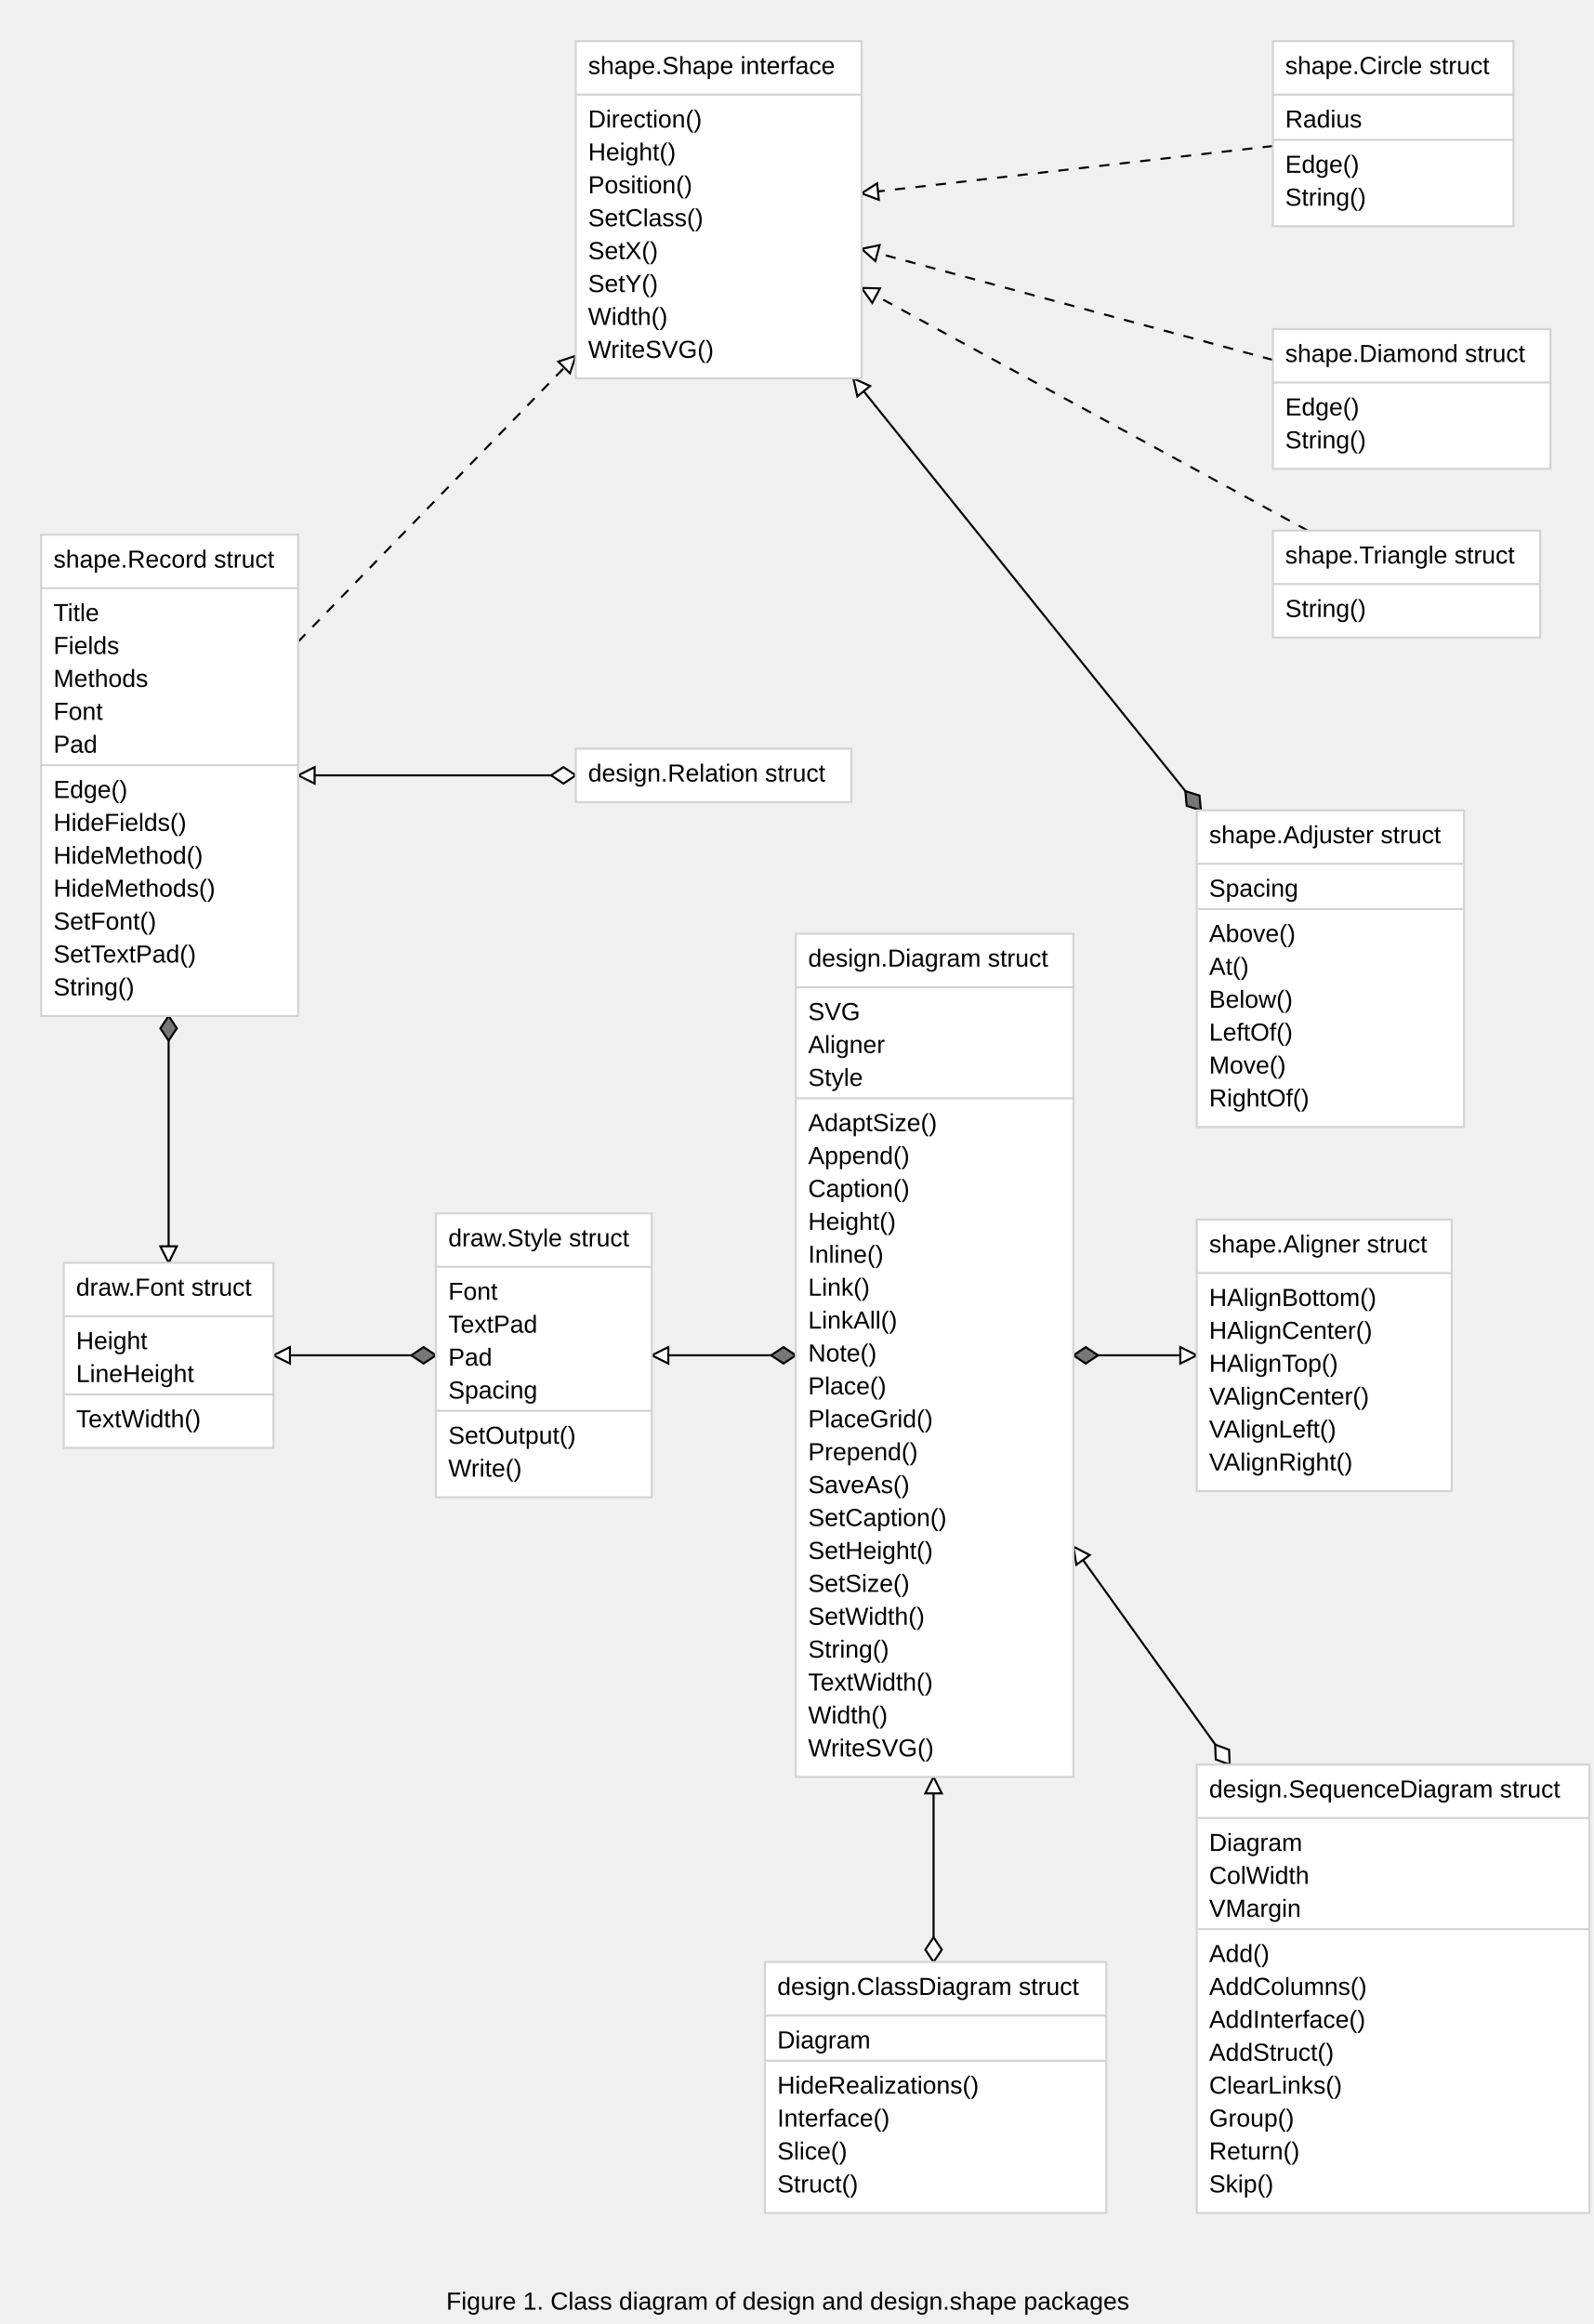
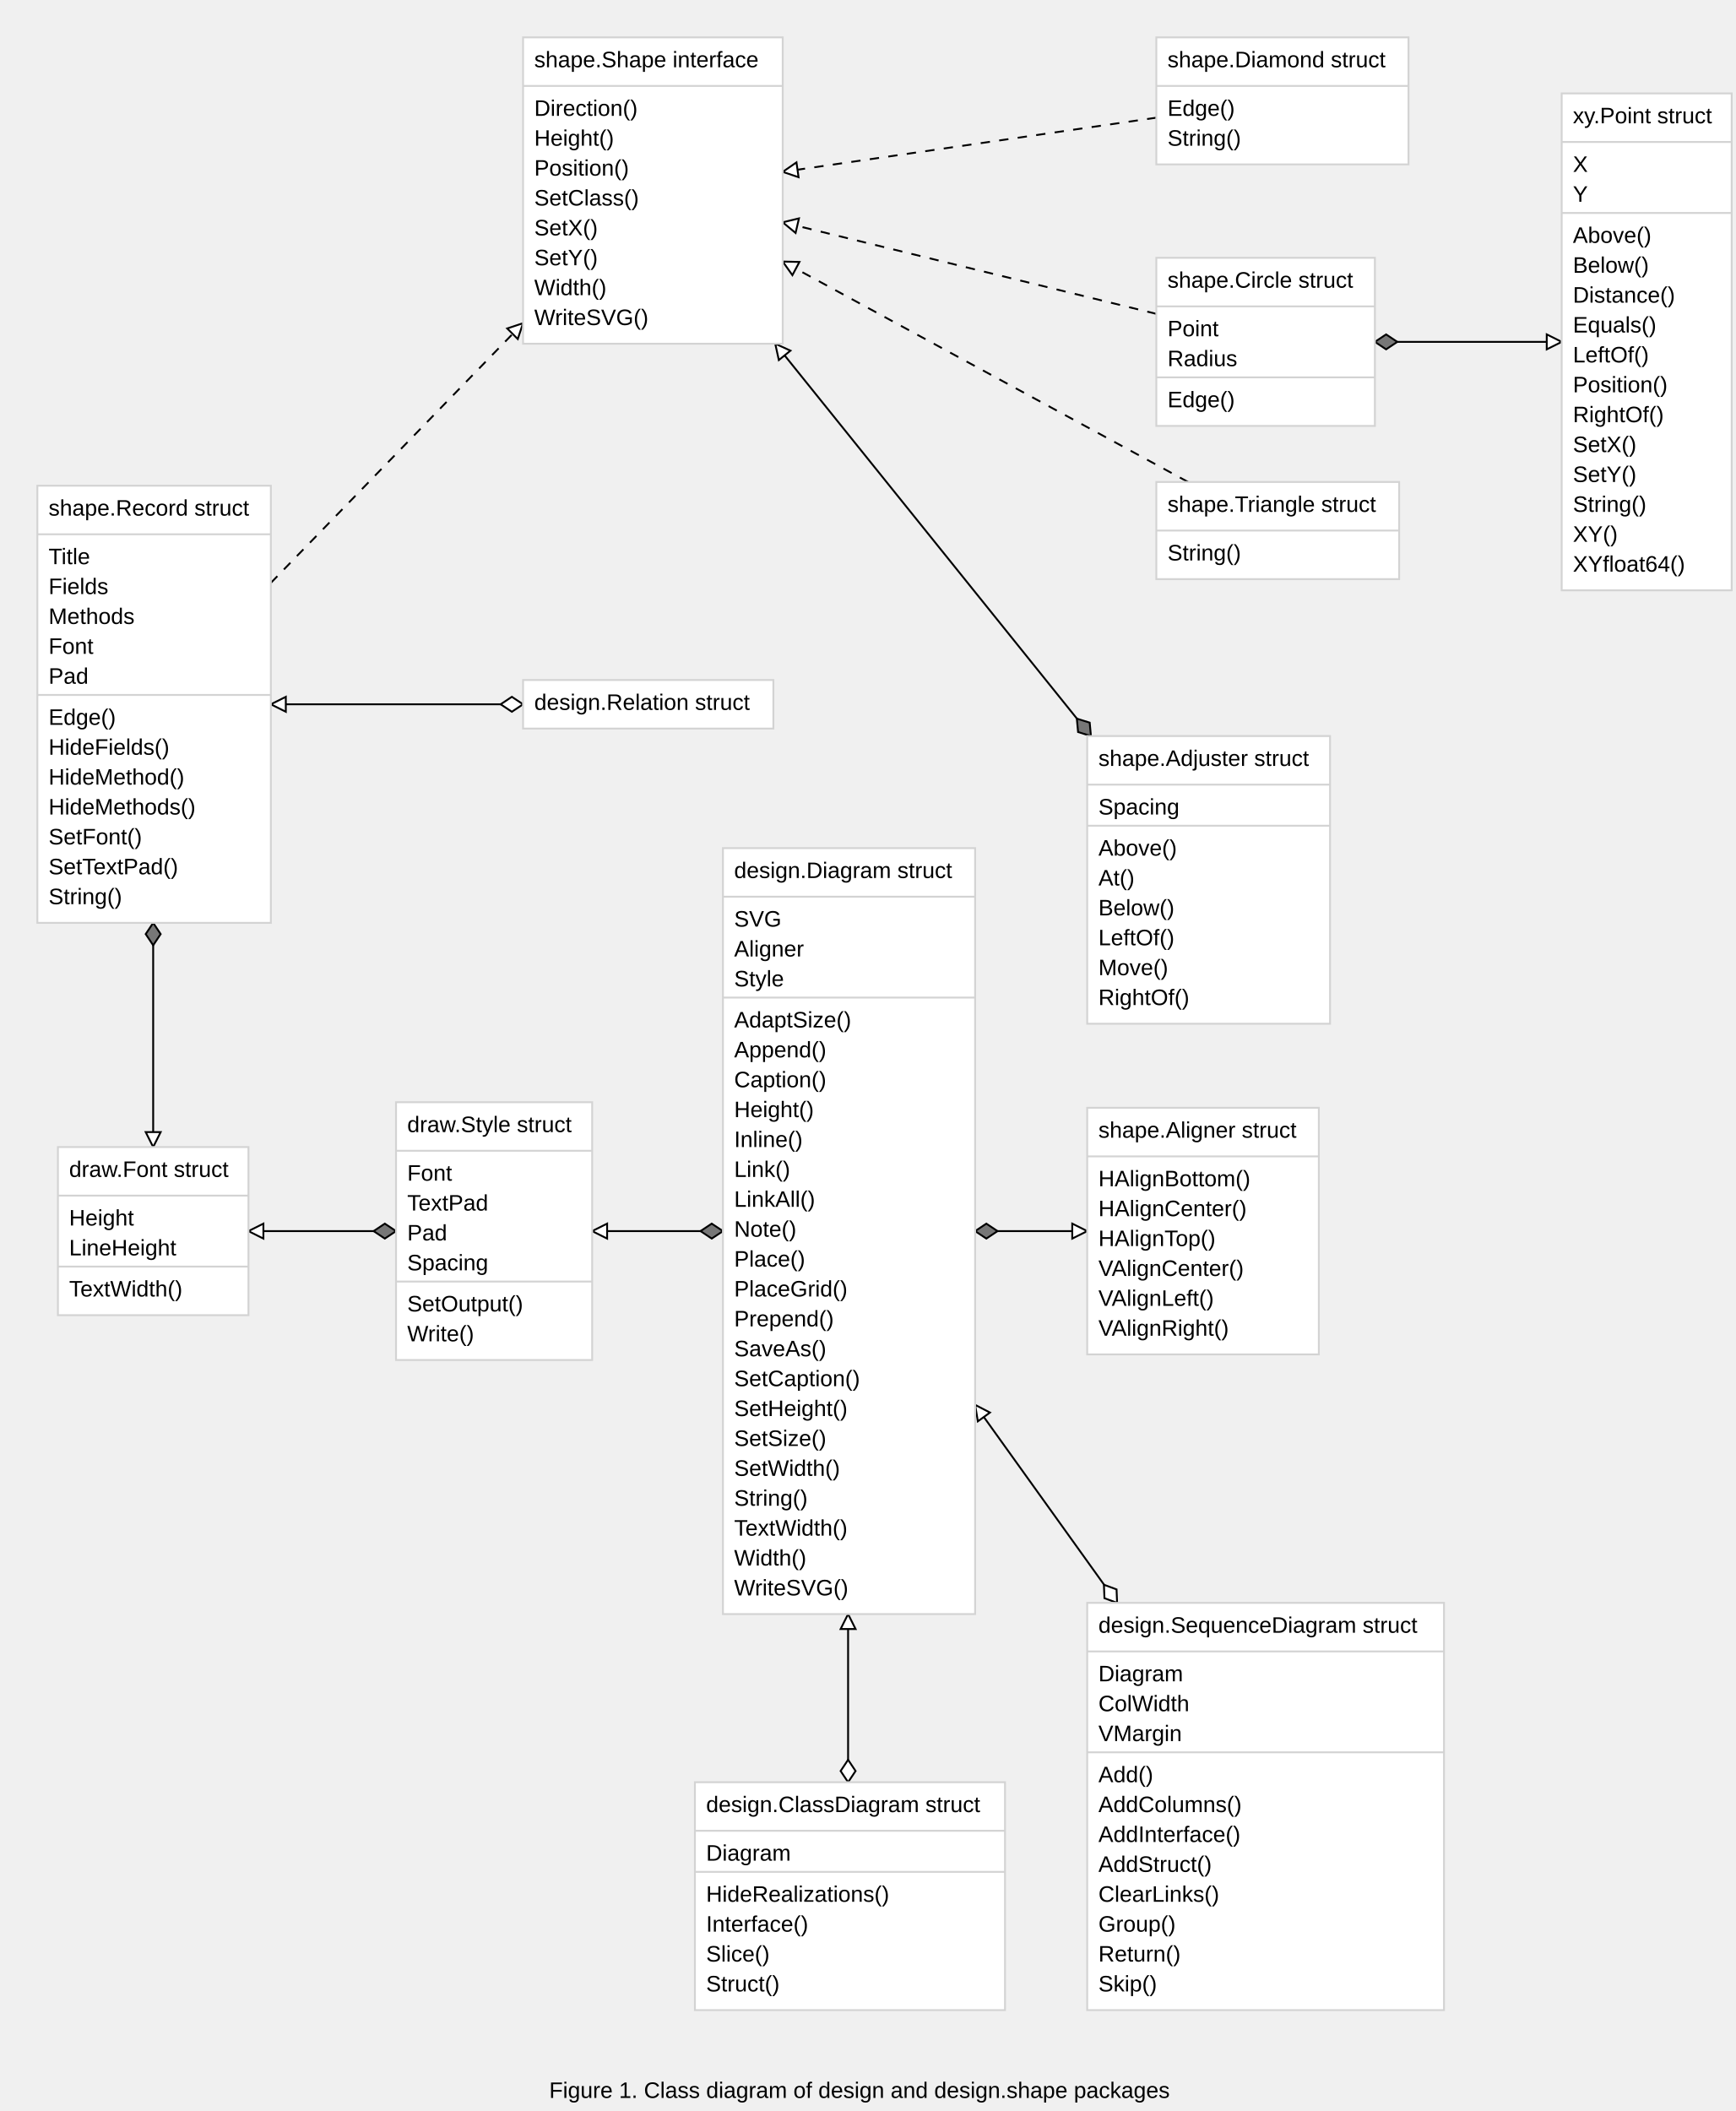
- <svg xmlns="http://www.w3.org/2000/svg" font-family="Arial,Helvetica,sans-serif" width="775" height="1130">
+ <svg xmlns="http://www.w3.org/2000/svg" font-family="Arial,Helvetica,sans-serif" width="929" height="1130">
  <path stroke="black" d="M280,377 L145,377" />
  <g transform="rotate(180 280 377)">
    <path stroke="black" fill="#ffffff" d="M280,377 l 6,-4 6,4 -6,4 -6,-4" />
  </g>
  <g transform="rotate(270 145 377)">
    <path stroke="black" fill="#ffffff" d="M141,385 l4,-8 l 4,8 Z" />
  </g>
  <path stroke="black" d="M584,394 L415,184" />
  <g transform="rotate(231 584 394)">
    <path stroke="black" fill="#777777" d="M584,394 l 6,-4 6,4 -6,4 -6,-4" />
  </g>
  <g transform="rotate(321 415 184)">
    <path stroke="black" fill="#ffffff" d="M411,192 l4,-8 l 4,8 Z" />
  </g>
  <path stroke="black" d="M522,659 L582,659" />
  <g transform="rotate(0 522 659)">
    <path stroke="black" fill="#777777" d="M522,659 l 6,-4 6,4 -6,4 -6,-4" />
  </g>
  <g transform="rotate(90 582 659)">
    <path stroke="black" fill="#ffffff" d="M578,667 l4,-8 l 4,8 Z" />
  </g>
  <path stroke="black" d="M387,659 L317,659" />
  <g transform="rotate(180 387 659)">
    <path stroke="black" fill="#777777" d="M387,659 l 6,-4 6,4 -6,4 -6,-4" />
  </g>
  <g transform="rotate(270 317 659)">
    <path stroke="black" fill="#ffffff" d="M313,667 l4,-8 l 4,8 Z" />
  </g>
  <path stroke="black" d="M454,954 L454,864" />
  <g transform="rotate(-90 454 954)">
    <path stroke="black" fill="#ffffff" d="M454,954 l 6,-4 6,4 -6,4 -6,-4" />
  </g>
  <g transform="rotate(0 454 864)">
    <path stroke="black" fill="#ffffff" d="M450,872 l4,-8 l 4,8 Z" />
  </g>
  <path stroke="black" d="M598,858 L522,752" />
  <g transform="rotate(234 598 858)">
    <path stroke="black" fill="#ffffff" d="M598,858 l 6,-4 6,4 -6,4 -6,-4" />
  </g>
  <g transform="rotate(324 522 752)">
    <path stroke="black" fill="#ffffff" d="M518,760 l4,-8 l 4,8 Z" />
  </g>
  <path stroke="black" d="M212,659 L133,659" />
  <g transform="rotate(180 212 659)">
    <path stroke="black" fill="#777777" d="M212,659 l 6,-4 6,4 -6,4 -6,-4" />
  </g>
  <g transform="rotate(270 133 659)">
    <path stroke="black" fill="#ffffff" d="M129,667 l4,-8 l 4,8 Z" />
  </g>
+   <path stroke="black" d="M736,183 L836,183" />
+   <g transform="rotate(0 736 183)">
+     <path stroke="black" fill="#777777" d="M736,183 l 6,-4 6,4 -6,4 -6,-4" />
+   </g>
+   <g transform="rotate(90 836 183)">
+     <path stroke="black" fill="#ffffff" d="M832,191 l4,-8 l 4,8 Z" />
+   </g>
  <path stroke="black" d="M82,494 L82,614" />
  <g transform="rotate(90 82 494)">
    <path stroke="black" fill="#777777" d="M82,494 l 6,-4 6,4 -6,4 -6,-4" />
  </g>
  <g transform="rotate(180 82 614)">
    <path stroke="black" fill="#ffffff" d="M78,622 l4,-8 l 4,8 Z" />
  </g>
  <path stroke="black" stroke-dasharray="5,5,5" d="M636,258 L419,140" />
  <g transform="rotate(298 419 140)">
    <path stroke="black" fill="#ffffff" d="M415,148 l4,-8 l 4,8 Z" />
  </g>
-   <path stroke="black" stroke-dasharray="5,5,5" d="M619,175 L419,121" />
-   <g transform="rotate(285 419 121)">
-     <path stroke="black" fill="#ffffff" d="M415,129 l4,-8 l 4,8 Z" />
-   </g>
-   <path stroke="black" stroke-dasharray="5,5,5" d="M619,71 L419,94" />
-   <g transform="rotate(264 419 94)">
-     <path stroke="black" fill="#ffffff" d="M415,102 l4,-8 l 4,8 Z" />
+   <path stroke="black" stroke-dasharray="5,5,5" d="M619,63 L419,92" />
+   <g transform="rotate(262 419 92)">
+     <path stroke="black" fill="#ffffff" d="M415,100 l4,-8 l 4,8 Z" />
+   </g>
+   <path stroke="black" stroke-dasharray="5,5,5" d="M619,168 L419,119" />
+   <g transform="rotate(283 419 119)">
+     <path stroke="black" fill="#ffffff" d="M415,127 l4,-8 l 4,8 Z" />
  </g>
  <path stroke="black" stroke-dasharray="5,5,5" d="M145,312 L280,173" />
  <g transform="rotate(45 280 173)">
    <path stroke="black" fill="#ffffff" d="M276,181 l4,-8 l 4,8 Z" />
  </g>
  <rect stroke="#d3d3d3" fill="#ffffff" x="280" y="20" width="139" height="164" />
  <path stroke="#d3d3d3" d="M280,46 L419,46" />
  <text font-family="Arial,Helvetica,sans-serif" font-size="12px" x="286" y="62">Direction()</text>
  <text font-family="Arial,Helvetica,sans-serif" font-size="12px" x="286" y="78">Height()</text>
  <text font-family="Arial,Helvetica,sans-serif" font-size="12px" x="286" y="94">Position()</text>
  <text font-family="Arial,Helvetica,sans-serif" font-size="12px" x="286" y="110">SetClass()</text>
  <text font-family="Arial,Helvetica,sans-serif" font-size="12px" x="286" y="126">SetX()</text>
  <text font-family="Arial,Helvetica,sans-serif" font-size="12px" x="286" y="142">SetY()</text>
  <text font-family="Arial,Helvetica,sans-serif" font-size="12px" x="286" y="158">Width()</text>
  <text font-family="Arial,Helvetica,sans-serif" font-size="12px" x="286" y="174">WriteSVG()</text>
  <text font-family="Arial,Helvetica,sans-serif" font-size="12px" x="286" y="36">shape.Shape interface</text>
  <rect stroke="#d3d3d3" fill="#ffffff" x="20" y="260" width="125" height="234" />
  <path stroke="#d3d3d3" d="M20,286 L145,286" />
  <text font-family="Arial,Helvetica,sans-serif" font-size="12px" x="26" y="302">Title</text>
  <text font-family="Arial,Helvetica,sans-serif" font-size="12px" x="26" y="318">Fields</text>
  <text font-family="Arial,Helvetica,sans-serif" font-size="12px" x="26" y="334">Methods</text>
  <text font-family="Arial,Helvetica,sans-serif" font-size="12px" x="26" y="350">Font</text>
  <text font-family="Arial,Helvetica,sans-serif" font-size="12px" x="26" y="366">Pad</text>
  <path stroke="#d3d3d3" d="M20,372 L145,372" />
  <text font-family="Arial,Helvetica,sans-serif" font-size="12px" x="26" y="388">Edge()</text>
  <text font-family="Arial,Helvetica,sans-serif" font-size="12px" x="26" y="404">HideFields()</text>
  <text font-family="Arial,Helvetica,sans-serif" font-size="12px" x="26" y="420">HideMethod()</text>
  <text font-family="Arial,Helvetica,sans-serif" font-size="12px" x="26" y="436">HideMethods()</text>
  <text font-family="Arial,Helvetica,sans-serif" font-size="12px" x="26" y="452">SetFont()</text>
  <text font-family="Arial,Helvetica,sans-serif" font-size="12px" x="26" y="468">SetTextPad()</text>
  <text font-family="Arial,Helvetica,sans-serif" font-size="12px" x="26" y="484">String()</text>
  <text font-family="Arial,Helvetica,sans-serif" font-size="12px" x="26" y="276">shape.Record struct</text>
-   <rect stroke="#d3d3d3" fill="#ffffff" x="619" y="20" width="117" height="90" />
-   <path stroke="#d3d3d3" d="M619,46 L736,46" />
-   <text font-family="Arial,Helvetica,sans-serif" font-size="12px" x="625" y="62">Radius</text>
-   <path stroke="#d3d3d3" d="M619,68 L736,68" />
-   <text font-family="Arial,Helvetica,sans-serif" font-size="12px" x="625" y="84">Edge()</text>
-   <text font-family="Arial,Helvetica,sans-serif" font-size="12px" x="625" y="100">String()</text>
-   <text font-family="Arial,Helvetica,sans-serif" font-size="12px" x="625" y="36">shape.Circle struct</text>
-   <rect stroke="#d3d3d3" fill="#ffffff" x="619" y="160" width="135" height="68" />
-   <path stroke="#d3d3d3" d="M619,186 L754,186" />
-   <text font-family="Arial,Helvetica,sans-serif" font-size="12px" x="625" y="202">Edge()</text>
-   <text font-family="Arial,Helvetica,sans-serif" font-size="12px" x="625" y="218">String()</text>
-   <text font-family="Arial,Helvetica,sans-serif" font-size="12px" x="625" y="176">shape.Diamond struct</text>
+   <rect stroke="#d3d3d3" fill="#ffffff" x="619" y="20" width="135" height="68" />
+   <path stroke="#d3d3d3" d="M619,46 L754,46" />
+   <text font-family="Arial,Helvetica,sans-serif" font-size="12px" x="625" y="62">Edge()</text>
+   <text font-family="Arial,Helvetica,sans-serif" font-size="12px" x="625" y="78">String()</text>
+   <text font-family="Arial,Helvetica,sans-serif" font-size="12px" x="625" y="36">shape.Diamond struct</text>
+   <rect stroke="#d3d3d3" fill="#ffffff" x="619" y="138" width="117" height="90" />
+   <path stroke="#d3d3d3" d="M619,164 L736,164" />
+   <text font-family="Arial,Helvetica,sans-serif" font-size="12px" x="625" y="180">Point</text>
+   <text font-family="Arial,Helvetica,sans-serif" font-size="12px" x="625" y="196">Radius</text>
+   <path stroke="#d3d3d3" d="M619,202 L736,202" />
+   <text font-family="Arial,Helvetica,sans-serif" font-size="12px" x="625" y="218">Edge()</text>
+   <text font-family="Arial,Helvetica,sans-serif" font-size="12px" x="625" y="154">shape.Circle struct</text>
  <rect stroke="#d3d3d3" fill="#ffffff" x="619" y="258" width="130" height="52" />
  <path stroke="#d3d3d3" d="M619,284 L749,284" />
  <text font-family="Arial,Helvetica,sans-serif" font-size="12px" x="625" y="300">String()</text>
  <text font-family="Arial,Helvetica,sans-serif" font-size="12px" x="625" y="274">shape.Triangle struct</text>
+   <rect stroke="#d3d3d3" fill="#ffffff" x="836" y="50" width="91" height="266" />
+   <path stroke="#d3d3d3" d="M836,76 L927,76" />
+   <text font-family="Arial,Helvetica,sans-serif" font-size="12px" x="842" y="92">X</text>
+   <text font-family="Arial,Helvetica,sans-serif" font-size="12px" x="842" y="108">Y</text>
+   <path stroke="#d3d3d3" d="M836,114 L927,114" />
+   <text font-family="Arial,Helvetica,sans-serif" font-size="12px" x="842" y="130">Above()</text>
+   <text font-family="Arial,Helvetica,sans-serif" font-size="12px" x="842" y="146">Below()</text>
+   <text font-family="Arial,Helvetica,sans-serif" font-size="12px" x="842" y="162">Distance()</text>
+   <text font-family="Arial,Helvetica,sans-serif" font-size="12px" x="842" y="178">Equals()</text>
+   <text font-family="Arial,Helvetica,sans-serif" font-size="12px" x="842" y="194">LeftOf()</text>
+   <text font-family="Arial,Helvetica,sans-serif" font-size="12px" x="842" y="210">Position()</text>
+   <text font-family="Arial,Helvetica,sans-serif" font-size="12px" x="842" y="226">RightOf()</text>
+   <text font-family="Arial,Helvetica,sans-serif" font-size="12px" x="842" y="242">SetX()</text>
+   <text font-family="Arial,Helvetica,sans-serif" font-size="12px" x="842" y="258">SetY()</text>
+   <text font-family="Arial,Helvetica,sans-serif" font-size="12px" x="842" y="274">String()</text>
+   <text font-family="Arial,Helvetica,sans-serif" font-size="12px" x="842" y="290">XY()</text>
+   <text font-family="Arial,Helvetica,sans-serif" font-size="12px" x="842" y="306">XYfloat64()</text>
+   <text font-family="Arial,Helvetica,sans-serif" font-size="12px" x="842" y="66">xy.Point struct</text>
  <rect stroke="#d3d3d3" fill="#ffffff" x="31" y="614" width="102" height="90" />
  <path stroke="#d3d3d3" d="M31,640 L133,640" />
  <text font-family="Arial,Helvetica,sans-serif" font-size="12px" x="37" y="656">Height</text>
  <text font-family="Arial,Helvetica,sans-serif" font-size="12px" x="37" y="672">LineHeight</text>
  <path stroke="#d3d3d3" d="M31,678 L133,678" />
  <text font-family="Arial,Helvetica,sans-serif" font-size="12px" x="37" y="694">TextWidth()</text>
  <text font-family="Arial,Helvetica,sans-serif" font-size="12px" x="37" y="630">draw.Font struct</text>
  <rect stroke="#d3d3d3" fill="#ffffff" x="212" y="590" width="105" height="138" />
  <path stroke="#d3d3d3" d="M212,616 L317,616" />
  <text font-family="Arial,Helvetica,sans-serif" font-size="12px" x="218" y="632">Font</text>
  <text font-family="Arial,Helvetica,sans-serif" font-size="12px" x="218" y="648">TextPad</text>
  <text font-family="Arial,Helvetica,sans-serif" font-size="12px" x="218" y="664">Pad</text>
  <text font-family="Arial,Helvetica,sans-serif" font-size="12px" x="218" y="680">Spacing</text>
  <path stroke="#d3d3d3" d="M212,686 L317,686" />
  <text font-family="Arial,Helvetica,sans-serif" font-size="12px" x="218" y="702">SetOutput()</text>
  <text font-family="Arial,Helvetica,sans-serif" font-size="12px" x="218" y="718">Write()</text>
  <text font-family="Arial,Helvetica,sans-serif" font-size="12px" x="218" y="606">draw.Style struct</text>
  <rect stroke="#d3d3d3" fill="#ffffff" x="280" y="364" width="134" height="26" />
  <text font-family="Arial,Helvetica,sans-serif" font-size="12px" x="286" y="380">design.Relation struct</text>
  <rect stroke="#d3d3d3" fill="#ffffff" x="387" y="454" width="135" height="410" />
  <path stroke="#d3d3d3" d="M387,480 L522,480" />
  <text font-family="Arial,Helvetica,sans-serif" font-size="12px" x="393" y="496">SVG</text>
  <text font-family="Arial,Helvetica,sans-serif" font-size="12px" x="393" y="512">Aligner</text>
  <text font-family="Arial,Helvetica,sans-serif" font-size="12px" x="393" y="528">Style</text>
  <path stroke="#d3d3d3" d="M387,534 L522,534" />
  <text font-family="Arial,Helvetica,sans-serif" font-size="12px" x="393" y="550">AdaptSize()</text>
  <text font-family="Arial,Helvetica,sans-serif" font-size="12px" x="393" y="566">Append()</text>
  <text font-family="Arial,Helvetica,sans-serif" font-size="12px" x="393" y="582">Caption()</text>
  <text font-family="Arial,Helvetica,sans-serif" font-size="12px" x="393" y="598">Height()</text>
  <text font-family="Arial,Helvetica,sans-serif" font-size="12px" x="393" y="614">Inline()</text>
  <text font-family="Arial,Helvetica,sans-serif" font-size="12px" x="393" y="630">Link()</text>
  <text font-family="Arial,Helvetica,sans-serif" font-size="12px" x="393" y="646">LinkAll()</text>
  <text font-family="Arial,Helvetica,sans-serif" font-size="12px" x="393" y="662">Note()</text>
  <text font-family="Arial,Helvetica,sans-serif" font-size="12px" x="393" y="678">Place()</text>
  <text font-family="Arial,Helvetica,sans-serif" font-size="12px" x="393" y="694">PlaceGrid()</text>
  <text font-family="Arial,Helvetica,sans-serif" font-size="12px" x="393" y="710">Prepend()</text>
  <text font-family="Arial,Helvetica,sans-serif" font-size="12px" x="393" y="726">SaveAs()</text>
  <text font-family="Arial,Helvetica,sans-serif" font-size="12px" x="393" y="742">SetCaption()</text>
  <text font-family="Arial,Helvetica,sans-serif" font-size="12px" x="393" y="758">SetHeight()</text>
  <text font-family="Arial,Helvetica,sans-serif" font-size="12px" x="393" y="774">SetSize()</text>
  <text font-family="Arial,Helvetica,sans-serif" font-size="12px" x="393" y="790">SetWidth()</text>
  <text font-family="Arial,Helvetica,sans-serif" font-size="12px" x="393" y="806">String()</text>
  <text font-family="Arial,Helvetica,sans-serif" font-size="12px" x="393" y="822">TextWidth()</text>
  <text font-family="Arial,Helvetica,sans-serif" font-size="12px" x="393" y="838">Width()</text>
  <text font-family="Arial,Helvetica,sans-serif" font-size="12px" x="393" y="854">WriteSVG()</text>
  <text font-family="Arial,Helvetica,sans-serif" font-size="12px" x="393" y="470">design.Diagram struct</text>
  <rect stroke="#d3d3d3" fill="#ffffff" x="582" y="394" width="130" height="154" />
  <path stroke="#d3d3d3" d="M582,420 L712,420" />
  <text font-family="Arial,Helvetica,sans-serif" font-size="12px" x="588" y="436">Spacing</text>
  <path stroke="#d3d3d3" d="M582,442 L712,442" />
  <text font-family="Arial,Helvetica,sans-serif" font-size="12px" x="588" y="458">Above()</text>
  <text font-family="Arial,Helvetica,sans-serif" font-size="12px" x="588" y="474">At()</text>
  <text font-family="Arial,Helvetica,sans-serif" font-size="12px" x="588" y="490">Below()</text>
  <text font-family="Arial,Helvetica,sans-serif" font-size="12px" x="588" y="506">LeftOf()</text>
  <text font-family="Arial,Helvetica,sans-serif" font-size="12px" x="588" y="522">Move()</text>
  <text font-family="Arial,Helvetica,sans-serif" font-size="12px" x="588" y="538">RightOf()</text>
  <text font-family="Arial,Helvetica,sans-serif" font-size="12px" x="588" y="410">shape.Adjuster struct</text>
  <rect stroke="#d3d3d3" fill="#ffffff" x="582" y="593" width="124" height="132" />
  <path stroke="#d3d3d3" d="M582,619 L706,619" />
  <text font-family="Arial,Helvetica,sans-serif" font-size="12px" x="588" y="635">HAlignBottom()</text>
  <text font-family="Arial,Helvetica,sans-serif" font-size="12px" x="588" y="651">HAlignCenter()</text>
  <text font-family="Arial,Helvetica,sans-serif" font-size="12px" x="588" y="667">HAlignTop()</text>
  <text font-family="Arial,Helvetica,sans-serif" font-size="12px" x="588" y="683">VAlignCenter()</text>
  <text font-family="Arial,Helvetica,sans-serif" font-size="12px" x="588" y="699">VAlignLeft()</text>
  <text font-family="Arial,Helvetica,sans-serif" font-size="12px" x="588" y="715">VAlignRight()</text>
  <text font-family="Arial,Helvetica,sans-serif" font-size="12px" x="588" y="609">shape.Aligner struct</text>
  <rect stroke="#d3d3d3" fill="#ffffff" x="582" y="858" width="191" height="218" />
  <path stroke="#d3d3d3" d="M582,884 L773,884" />
  <text font-family="Arial,Helvetica,sans-serif" font-size="12px" x="588" y="900">Diagram</text>
  <text font-family="Arial,Helvetica,sans-serif" font-size="12px" x="588" y="916">ColWidth</text>
  <text font-family="Arial,Helvetica,sans-serif" font-size="12px" x="588" y="932">VMargin</text>
  <path stroke="#d3d3d3" d="M582,938 L773,938" />
  <text font-family="Arial,Helvetica,sans-serif" font-size="12px" x="588" y="954">Add()</text>
  <text font-family="Arial,Helvetica,sans-serif" font-size="12px" x="588" y="970">AddColumns()</text>
  <text font-family="Arial,Helvetica,sans-serif" font-size="12px" x="588" y="986">AddInterface()</text>
  <text font-family="Arial,Helvetica,sans-serif" font-size="12px" x="588" y="1002">AddStruct()</text>
  <text font-family="Arial,Helvetica,sans-serif" font-size="12px" x="588" y="1018">ClearLinks()</text>
  <text font-family="Arial,Helvetica,sans-serif" font-size="12px" x="588" y="1034">Group()</text>
  <text font-family="Arial,Helvetica,sans-serif" font-size="12px" x="588" y="1050">Return()</text>
  <text font-family="Arial,Helvetica,sans-serif" font-size="12px" x="588" y="1066">Skip()</text>
  <text font-family="Arial,Helvetica,sans-serif" font-size="12px" x="588" y="874">design.SequenceDiagram struct</text>
  <rect stroke="#d3d3d3" fill="#ffffff" x="372" y="954" width="166" height="122" />
  <path stroke="#d3d3d3" d="M372,980 L538,980" />
  <text font-family="Arial,Helvetica,sans-serif" font-size="12px" x="378" y="996">Diagram</text>
  <path stroke="#d3d3d3" d="M372,1002 L538,1002" />
  <text font-family="Arial,Helvetica,sans-serif" font-size="12px" x="378" y="1018">HideRealizations()</text>
  <text font-family="Arial,Helvetica,sans-serif" font-size="12px" x="378" y="1034">Interface()</text>
  <text font-family="Arial,Helvetica,sans-serif" font-size="12px" x="378" y="1050">Slice()</text>
  <text font-family="Arial,Helvetica,sans-serif" font-size="12px" x="378" y="1066">Struct()</text>
  <text font-family="Arial,Helvetica,sans-serif" font-size="12px" x="378" y="970">design.ClassDiagram struct</text>
-   <text font-family="Arial,Helvetica,sans-serif" font-size="12px" x="217" y="1123">Figure 1. Class diagram of design and design.shape packages</text>
+   <text font-family="Arial,Helvetica,sans-serif" font-size="12px" x="294" y="1123">Figure 1. Class diagram of design and design.shape packages</text>
</svg>
